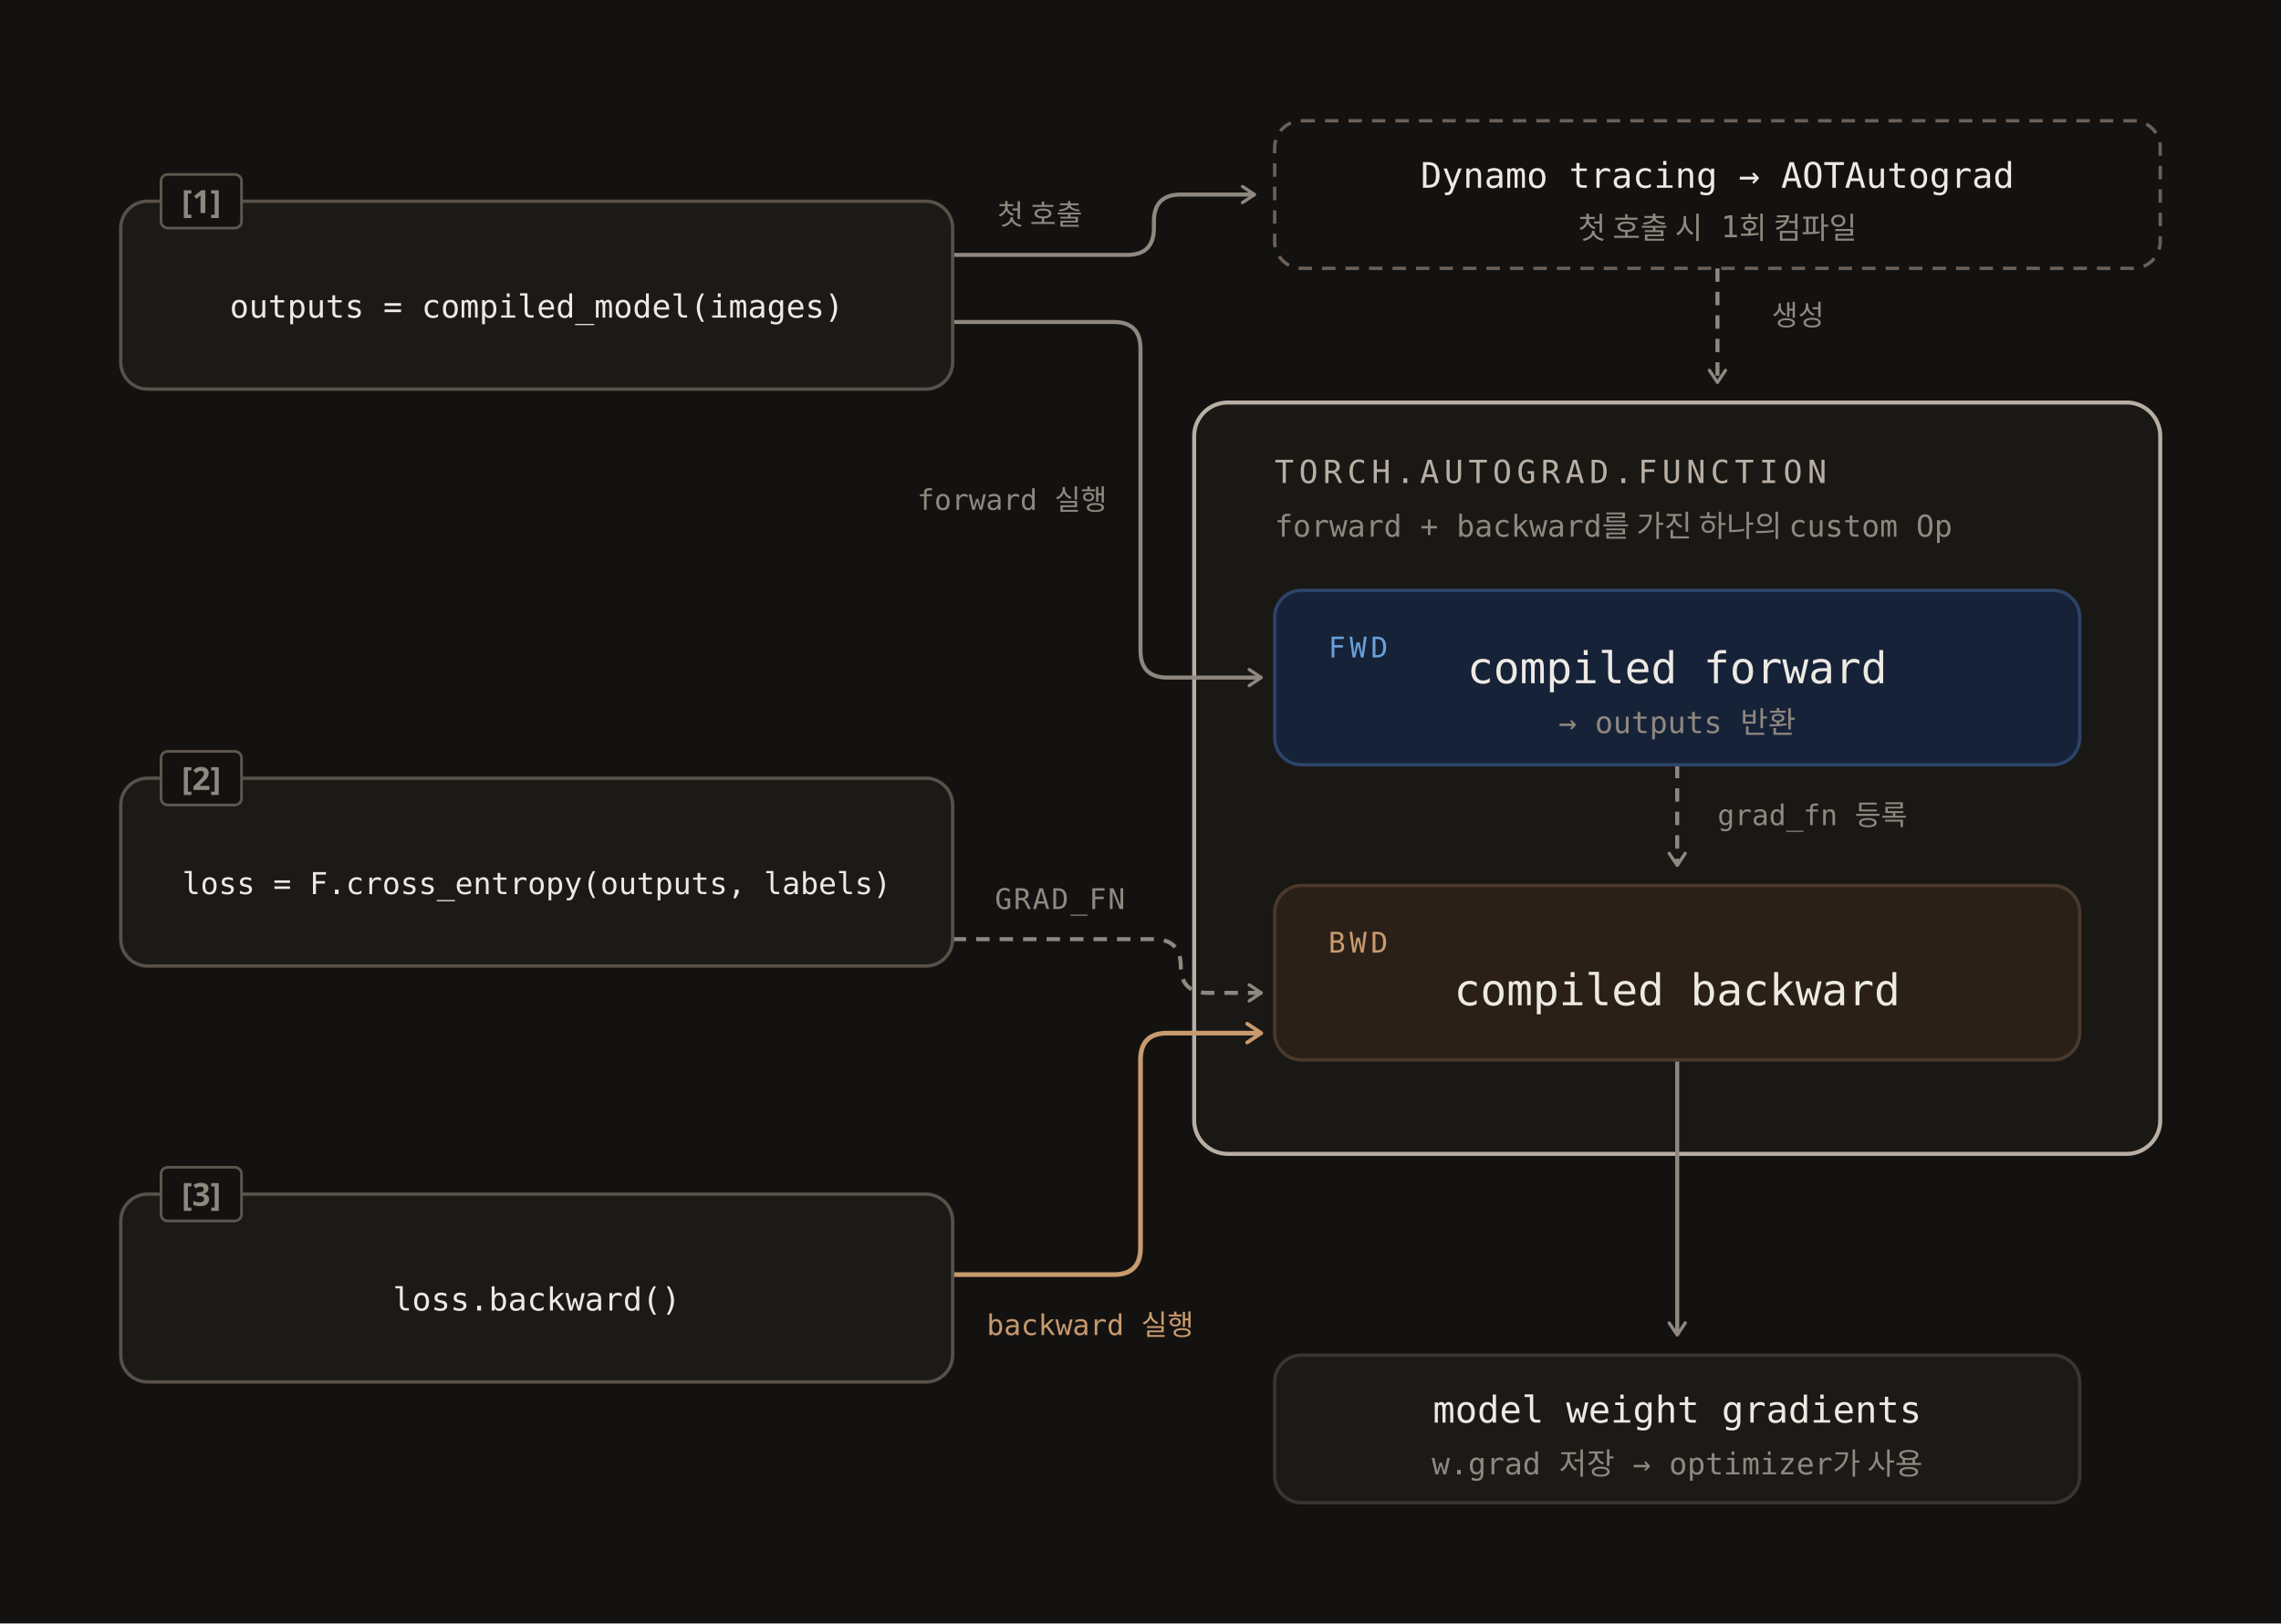
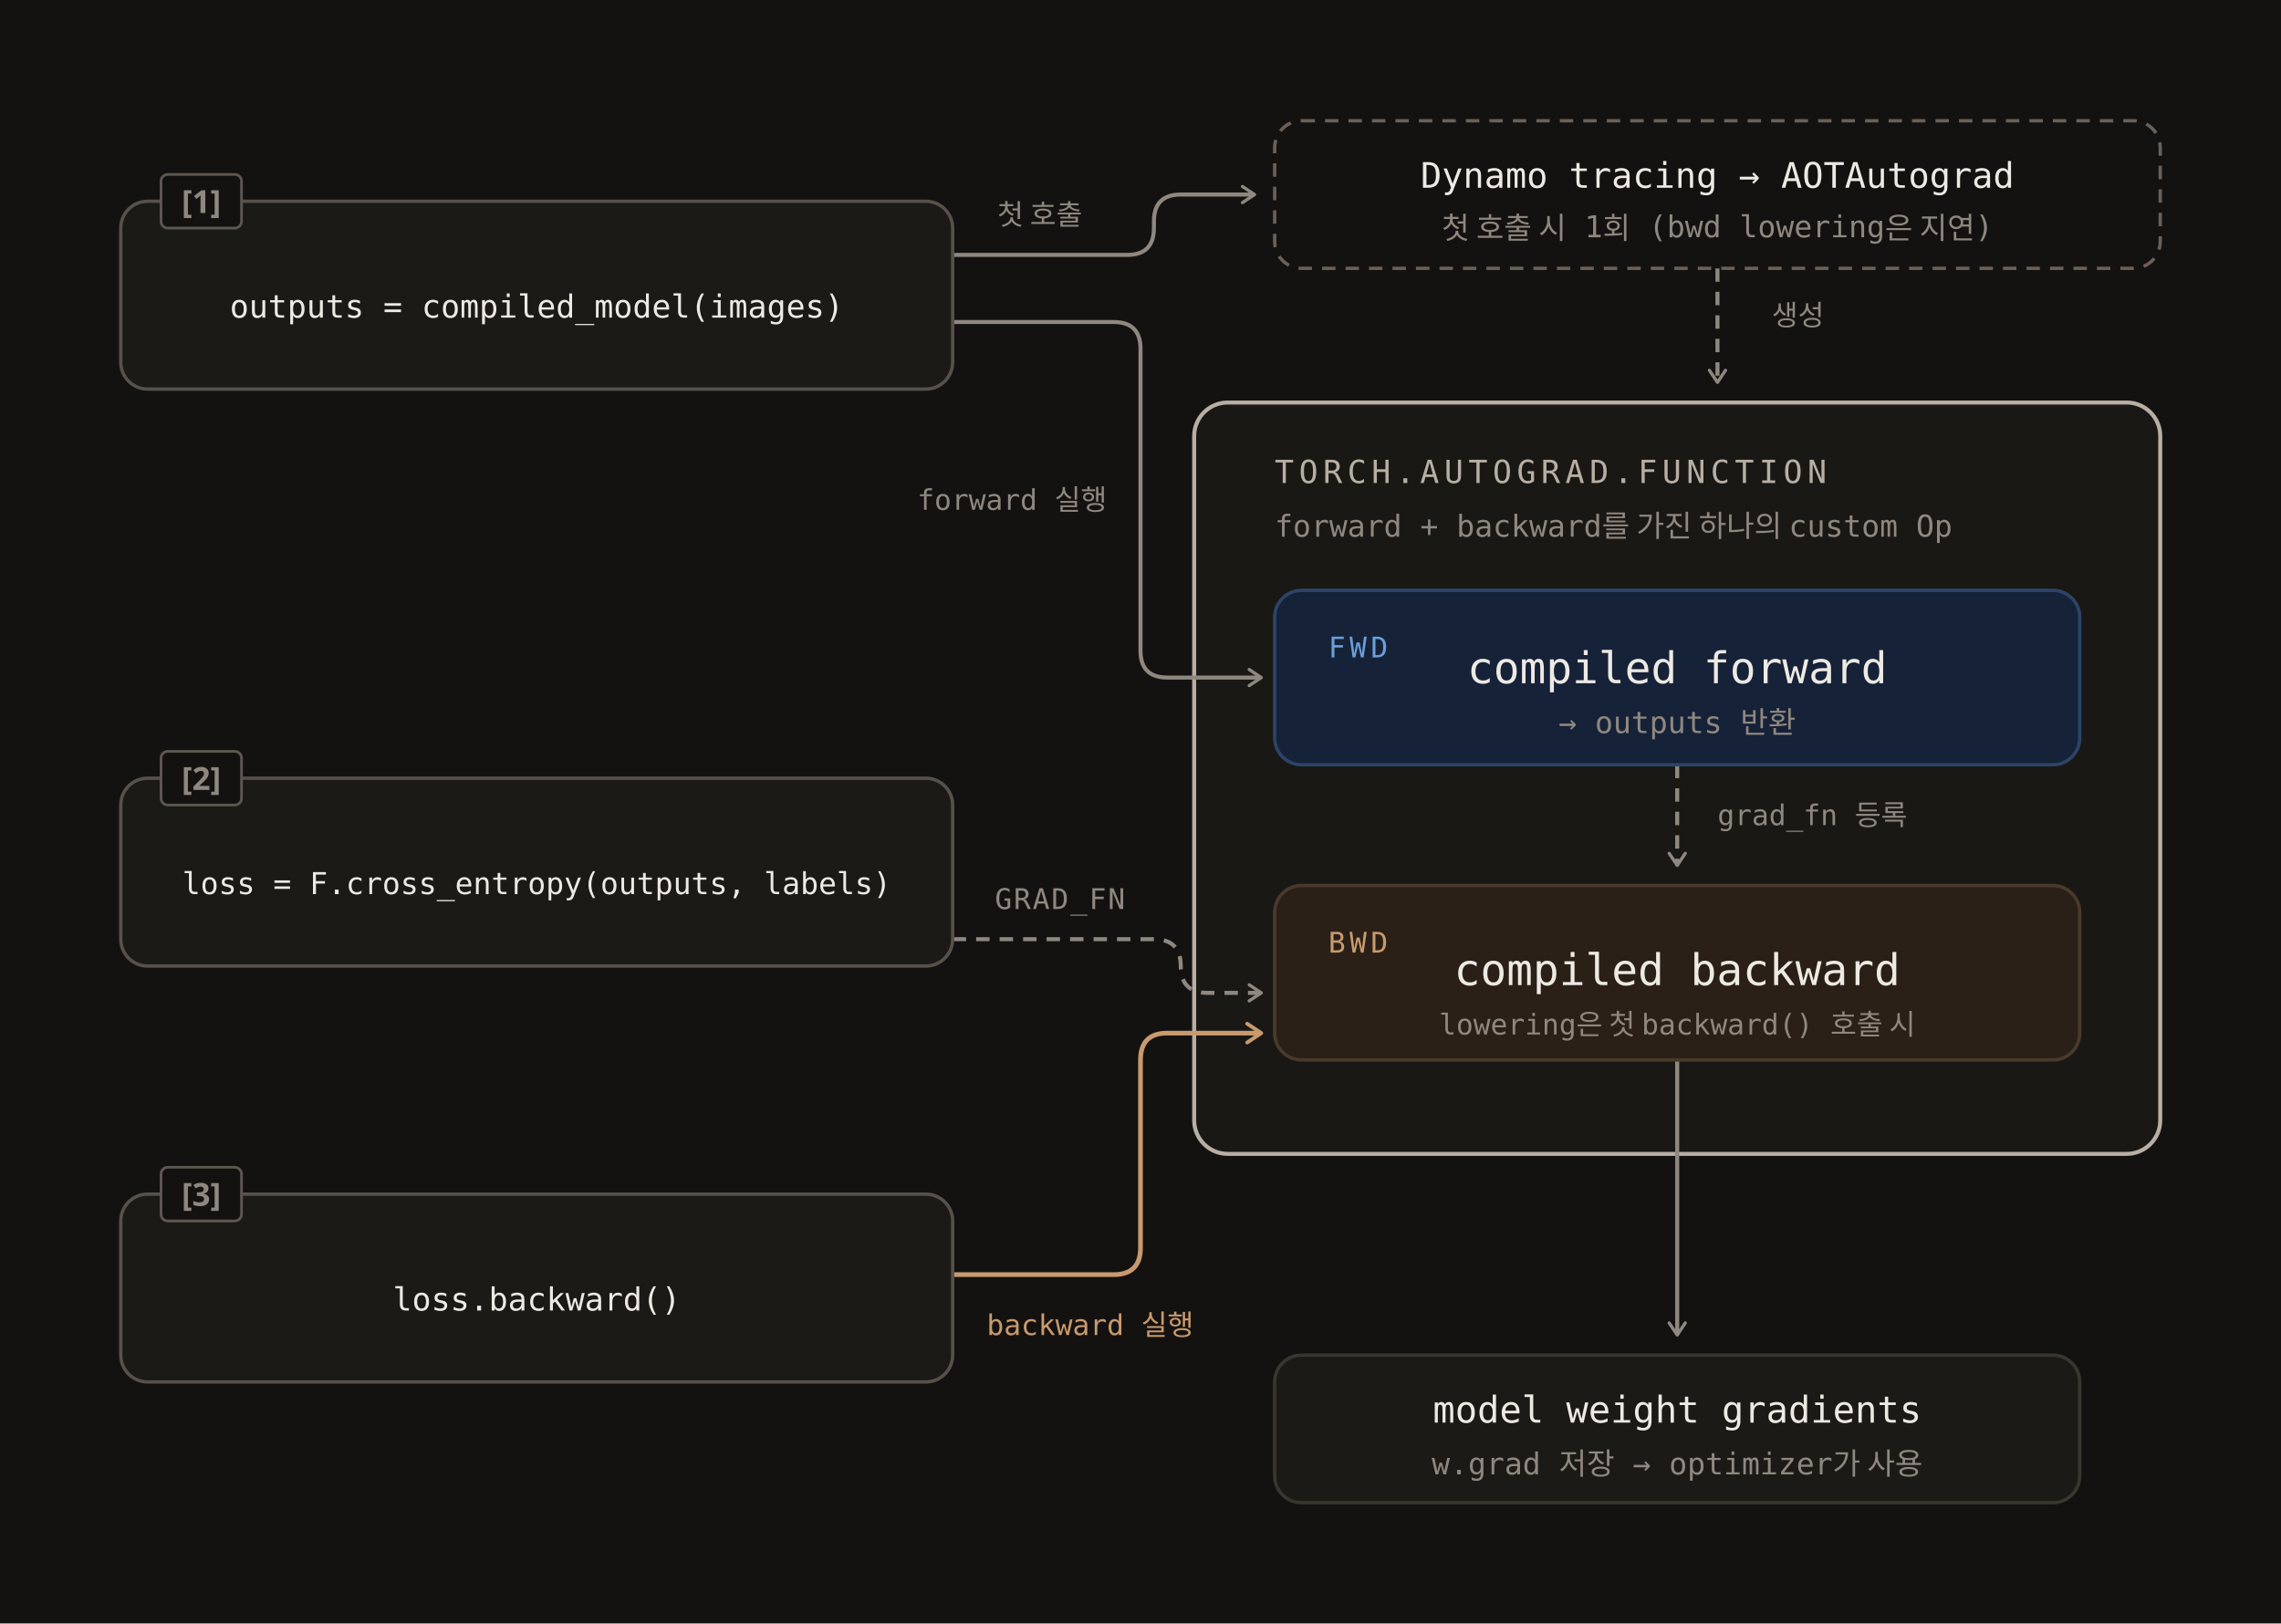
<svg xmlns="http://www.w3.org/2000/svg" viewBox="0 0 680 484" width="680" height="484" role="img" aria-labelledby="ctf-dark-title ctf-dark-desc">
  <defs>
    <marker id="ctfd-arr" viewBox="0 0 10 10" refX="8" refY="5" markerWidth="5" markerHeight="5" orient="auto-start-reverse">
      <path d="M2 1L8 5L2 9" fill="none" stroke="#8F8880" stroke-width="1.6" stroke-linecap="round" stroke-linejoin="round" />
    </marker>
    <marker id="ctfd-arr-warm" viewBox="0 0 10 10" refX="8" refY="5" markerWidth="5" markerHeight="5" orient="auto-start-reverse">
      <path d="M2 1L8 5L2 9" fill="none" stroke="#C89A6E" stroke-width="1.6" stroke-linecap="round" stroke-linejoin="round" />
    </marker>
  </defs>
  <rect width="680" height="484" fill="#141210" />
  <rect x="356" y="120" width="288" height="224" rx="10" fill="#1A1815" stroke="#B8AFA4" stroke-width="1.2" />
  <text x="380" y="144" font-family="'DM Mono', monospace" font-size="9.5" font-weight="500" letter-spacing="1.5" fill="#B8AFA4">TORCH.AUTOGRAD.FUNCTION</text>
  <text x="380" y="160" font-family="'DM Mono', monospace" font-size="9" fill="#8F8880">forward + backward를 가진 하나의 custom Op</text>
  <path d="M284 76 H336 Q344 76 344 68 V66 Q344 58 352 58 H374" fill="none" stroke="#8F8880" stroke-width="1.2" marker-end="url(#ctfd-arr)" />
  <rect x="288" y="58" width="44" height="12" rx="2" fill="#141210" />
  <text x="310" y="67" font-family="'DM Mono', monospace" font-size="8.5" fill="#8F8880" text-anchor="middle">첫 호출</text>
  <path d="M512 80 V114" fill="none" stroke="#8F8880" stroke-width="1.2" stroke-dasharray="4,3" marker-end="url(#ctfd-arr)" />
  <rect x="520" y="88" width="32" height="12" rx="2" fill="#141210" />
  <text x="536" y="97" font-family="'DM Mono', monospace" font-size="8.5" fill="#8F8880" text-anchor="middle">생성</text>
  <path d="M284 96 H332 Q340 96 340 104 V194 Q340 202 348 202 H376" fill="none" stroke="#8F8880" stroke-width="1.2" marker-end="url(#ctfd-arr)" />
  <rect x="266" y="142" width="66" height="14" rx="2" fill="#141210" />
  <text x="330" y="152" font-family="'DM Mono', monospace" font-size="8.5" fill="#8F8880" text-anchor="end">forward 실행</text>
  <path d="M500 228 V258" fill="none" stroke="#8F8880" stroke-width="1.2" stroke-dasharray="4,3" marker-end="url(#ctfd-arr)" />
  <rect x="508" y="236" width="80" height="14" rx="2" fill="#1A1815" />
  <text x="512" y="246" font-family="'DM Mono', monospace" font-size="8.5" fill="#8F8880">grad_fn 등록</text>
  <path d="M284 280 H344 Q352 280 352 288 V288 Q352 296 360 296 H376" fill="none" stroke="#8F8880" stroke-width="1.2" stroke-dasharray="4,3" marker-end="url(#ctfd-arr)" />
  <rect x="292" y="262" width="48" height="12" rx="2" fill="#141210" />
  <text x="316" y="271" font-family="'DM Mono', monospace" font-size="8.5" fill="#8F8880" text-anchor="middle" letter-spacing="0.5">GRAD_FN</text>
  <path d="M284 380 H332 Q340 380 340 372 V316 Q340 308 348 308 H376" fill="none" stroke="#C89A6E" stroke-width="1.4" marker-end="url(#ctfd-arr-warm)" />
  <rect x="288" y="388" width="74" height="14" rx="2" fill="#141210" />
  <text x="325" y="398" font-family="'DM Mono', monospace" font-size="8.5" fill="#C89A6E" text-anchor="middle">backward 실행</text>
  <path d="M500 316 V398" fill="none" stroke="#8F8880" stroke-width="1.2" marker-end="url(#ctfd-arr)" />
  <rect x="36" y="60" width="248" height="56" rx="8" fill="#1C1A17" stroke="#57514A" stroke-width="1" />
  <rect x="48" y="52" width="24" height="16" rx="2" fill="#141210" stroke="#5D574F" stroke-width="0.8" />
  <text x="60" y="63.5" font-family="'Pretendard', sans-serif" font-size="9.5" font-weight="600" fill="#8F8880" text-anchor="middle">[1]</text>
  <text x="160" y="92" font-family="'DM Mono', monospace" font-size="9.5" font-weight="500" fill="#EDE9E3" text-anchor="middle" dominant-baseline="middle">outputs = compiled_model(images)</text>
  <rect x="36" y="232" width="248" height="56" rx="8" fill="#1C1A17" stroke="#57514A" stroke-width="1" />
  <rect x="48" y="224" width="24" height="16" rx="2" fill="#141210" stroke="#5D574F" stroke-width="0.8" />
  <text x="60" y="235.5" font-family="'Pretendard', sans-serif" font-size="9.5" font-weight="600" fill="#8F8880" text-anchor="middle">[2]</text>
  <text x="160" y="264" font-family="'DM Mono', monospace" font-size="9" font-weight="500" fill="#EDE9E3" text-anchor="middle" dominant-baseline="middle">loss = F.cross_entropy(outputs, labels)</text>
  <rect x="36" y="356" width="248" height="56" rx="8" fill="#1C1A17" stroke="#57514A" stroke-width="1" />
  <rect x="48" y="348" width="24" height="16" rx="2" fill="#141210" stroke="#5D574F" stroke-width="0.8" />
  <text x="60" y="359.5" font-family="'Pretendard', sans-serif" font-size="9.5" font-weight="600" fill="#8F8880" text-anchor="middle">[3]</text>
  <text x="160" y="388" font-family="'DM Mono', monospace" font-size="9.5" font-weight="500" fill="#EDE9E3" text-anchor="middle" dominant-baseline="middle">loss.backward()</text>
  <rect x="380" y="36" width="264" height="44" rx="8" fill="#141210" stroke="#6A6058" stroke-width="1" stroke-dasharray="4,3" />
  <text x="512" y="53" font-family="'DM Mono', monospace" font-size="10.5" font-weight="500" fill="#EDE9E3" text-anchor="middle" dominant-baseline="middle">Dynamo tracing → AOTAutograd</text>
-   <text x="512" y="68" font-family="'DM Mono', monospace" font-size="9" fill="#8F8880" text-anchor="middle" dominant-baseline="middle">첫 호출 시 1회 컴파일</text>
+   <text x="512" y="68" font-family="'DM Mono', monospace" font-size="9" fill="#8F8880" text-anchor="middle" dominant-baseline="middle">첫 호출 시 1회 (bwd lowering은 지연)</text>
  <rect x="380" y="176" width="240" height="52" rx="8" fill="#162238" stroke="#2C4468" stroke-width="1" />
  <text x="396" y="196" font-family="'DM Mono', monospace" font-size="8.5" font-weight="500" letter-spacing="1.2" fill="#6A9FD8">FWD</text>
  <text x="500" y="200" font-family="'DM Mono', monospace" font-size="13" font-weight="500" fill="#EDE9E3" text-anchor="middle" dominant-baseline="middle">compiled forward</text>
  <text x="500" y="216" font-family="'DM Mono', monospace" font-size="9" fill="#8F8880" text-anchor="middle" dominant-baseline="middle">→ outputs 반환</text>
  <rect x="380" y="264" width="240" height="52" rx="8" fill="#2A2018" stroke="#4A3A2C" stroke-width="1" />
  <text x="396" y="284" font-family="'DM Mono', monospace" font-size="8.5" font-weight="500" letter-spacing="1.2" fill="#C89A6E">BWD</text>
-   <text x="500" y="296" font-family="'DM Mono', monospace" font-size="13" font-weight="500" fill="#EDE9E3" text-anchor="middle" dominant-baseline="middle">compiled backward</text>
+   <text x="500" y="290" font-family="'DM Mono', monospace" font-size="13" font-weight="500" fill="#EDE9E3" text-anchor="middle" dominant-baseline="middle">compiled backward</text>
+   <text x="500" y="306" font-family="'DM Mono', monospace" font-size="8.5" fill="#8F8880" text-anchor="middle" dominant-baseline="middle">lowering은 첫 backward() 호출 시</text>
  <rect x="380" y="404" width="240" height="44" rx="8" fill="#1C1A17" stroke="#3A362F" stroke-width="1" />
  <text x="500" y="421" font-family="'DM Mono', monospace" font-size="11" font-weight="500" fill="#EDE9E3" text-anchor="middle" dominant-baseline="middle">model weight gradients</text>
  <text x="500" y="437" font-family="'DM Mono', monospace" font-size="9" fill="#8F8880" text-anchor="middle" dominant-baseline="middle">w.grad 저장 → optimizer가 사용</text>
</svg>
